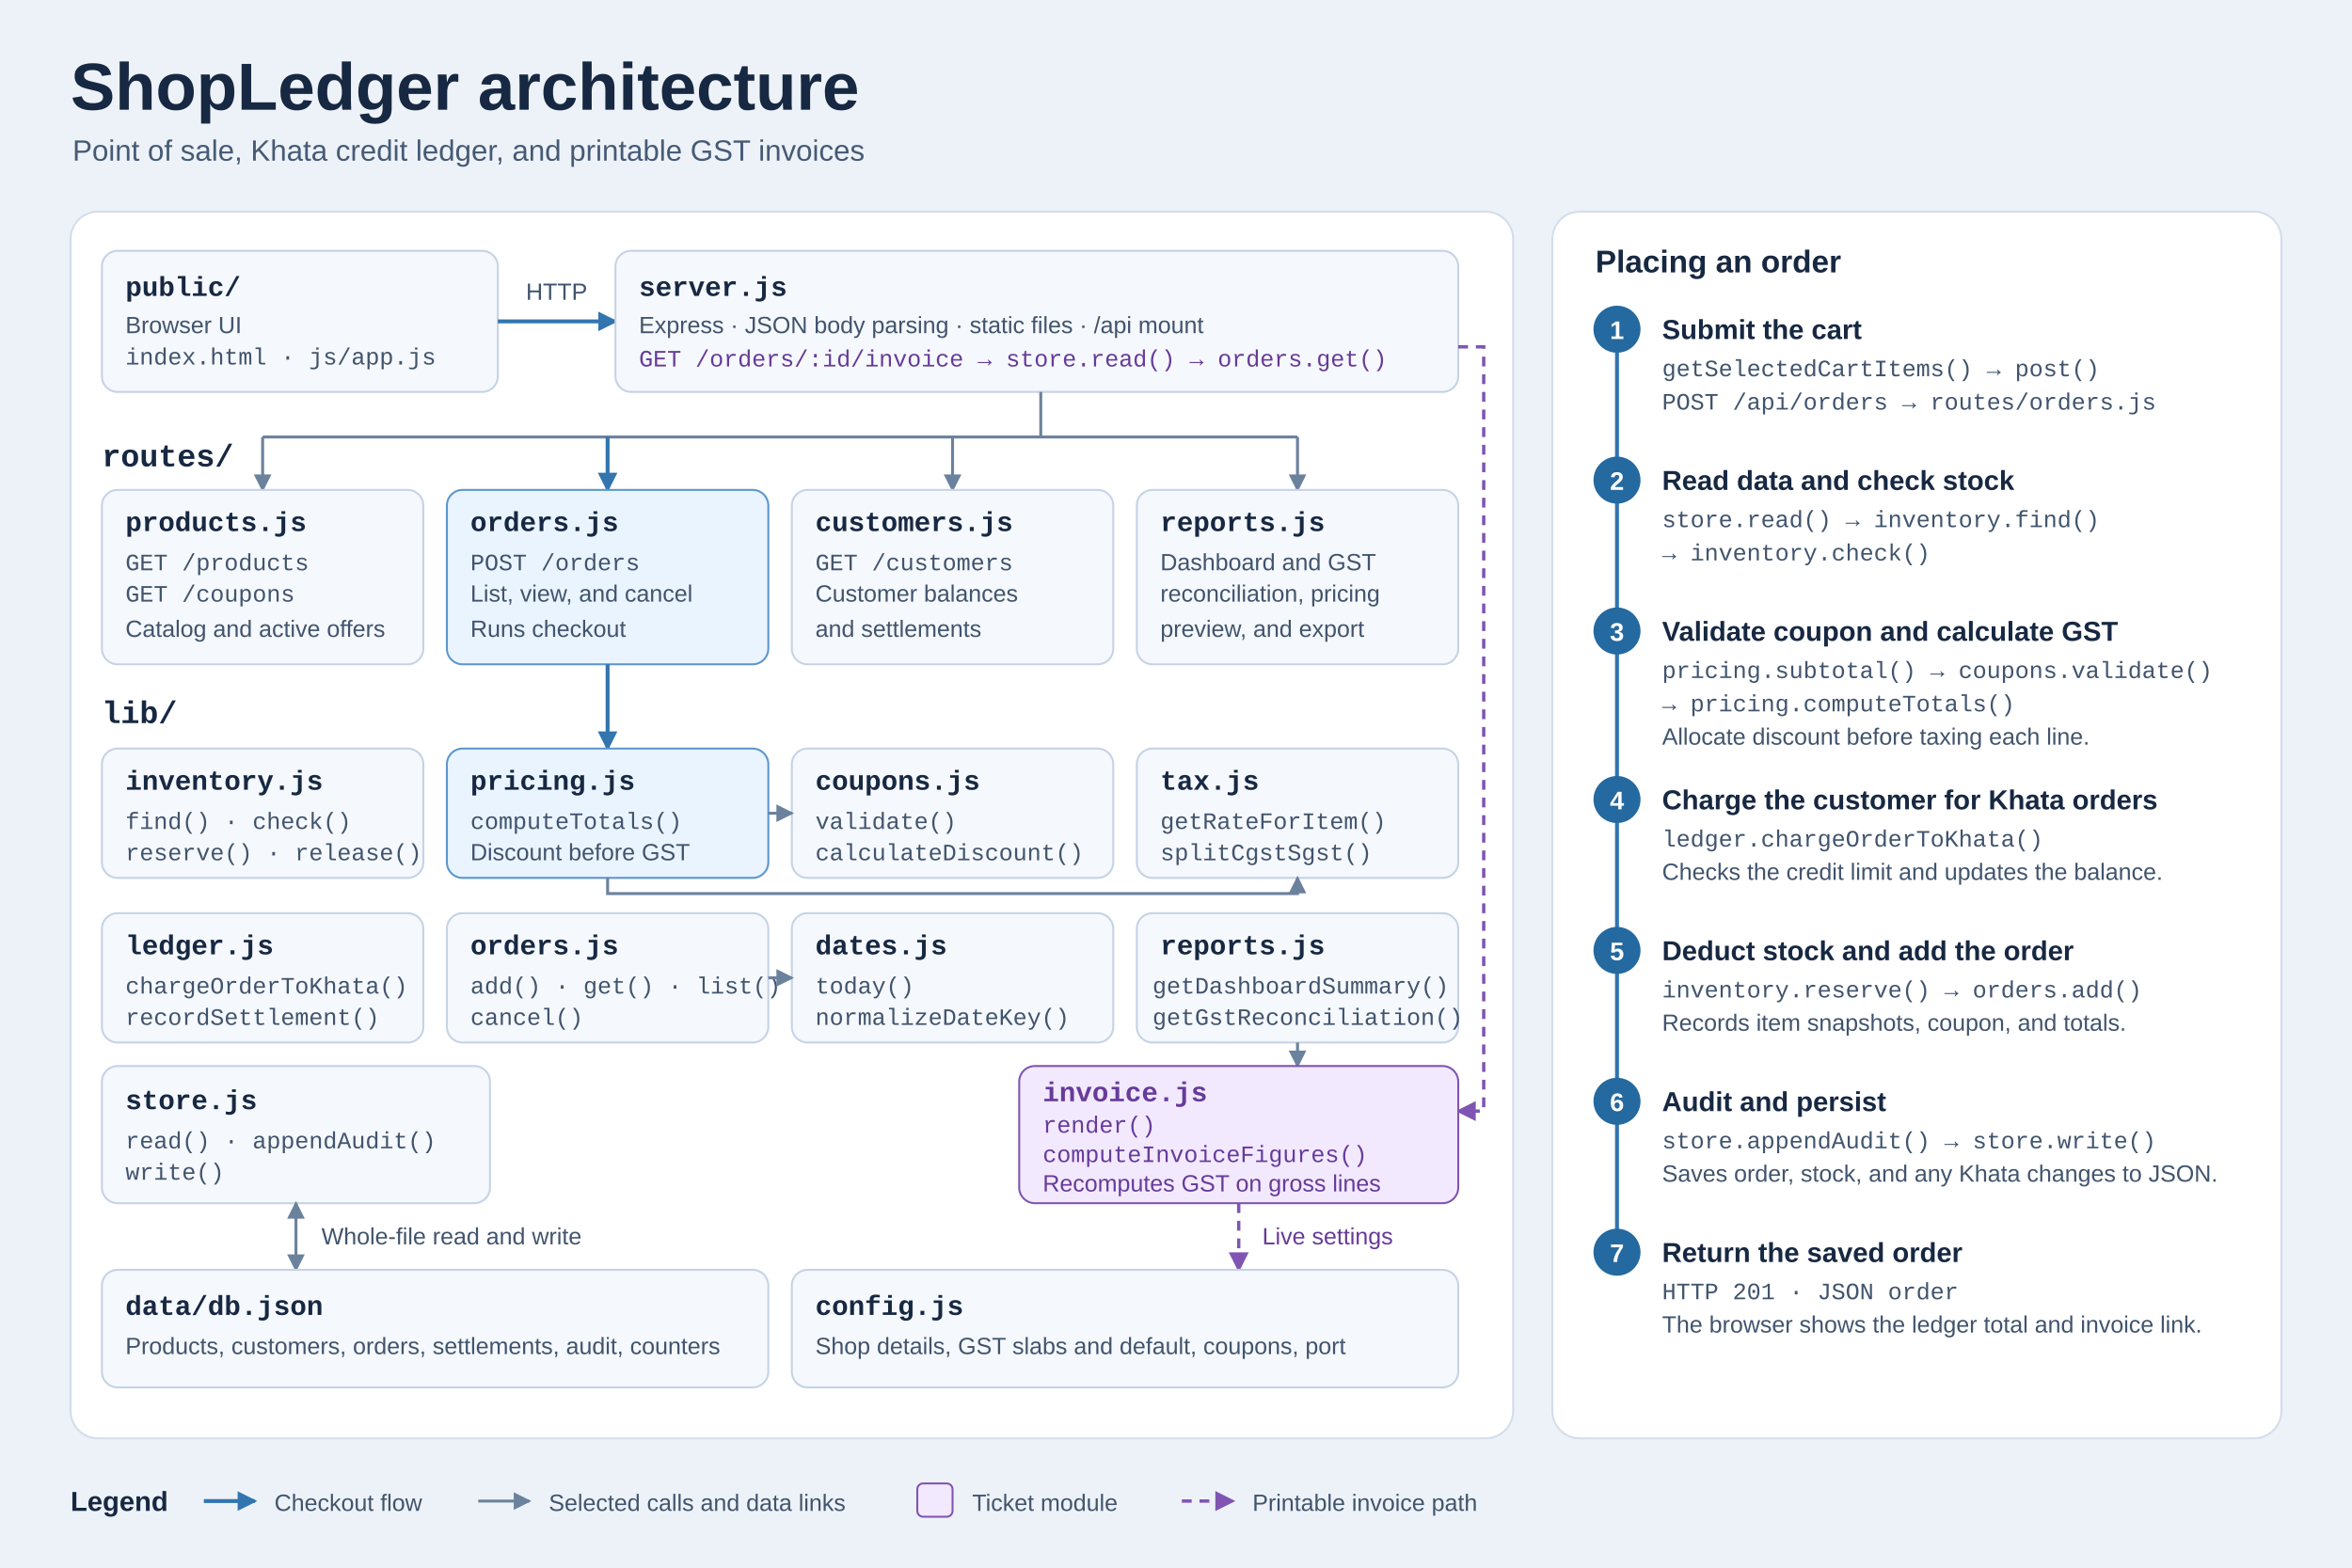
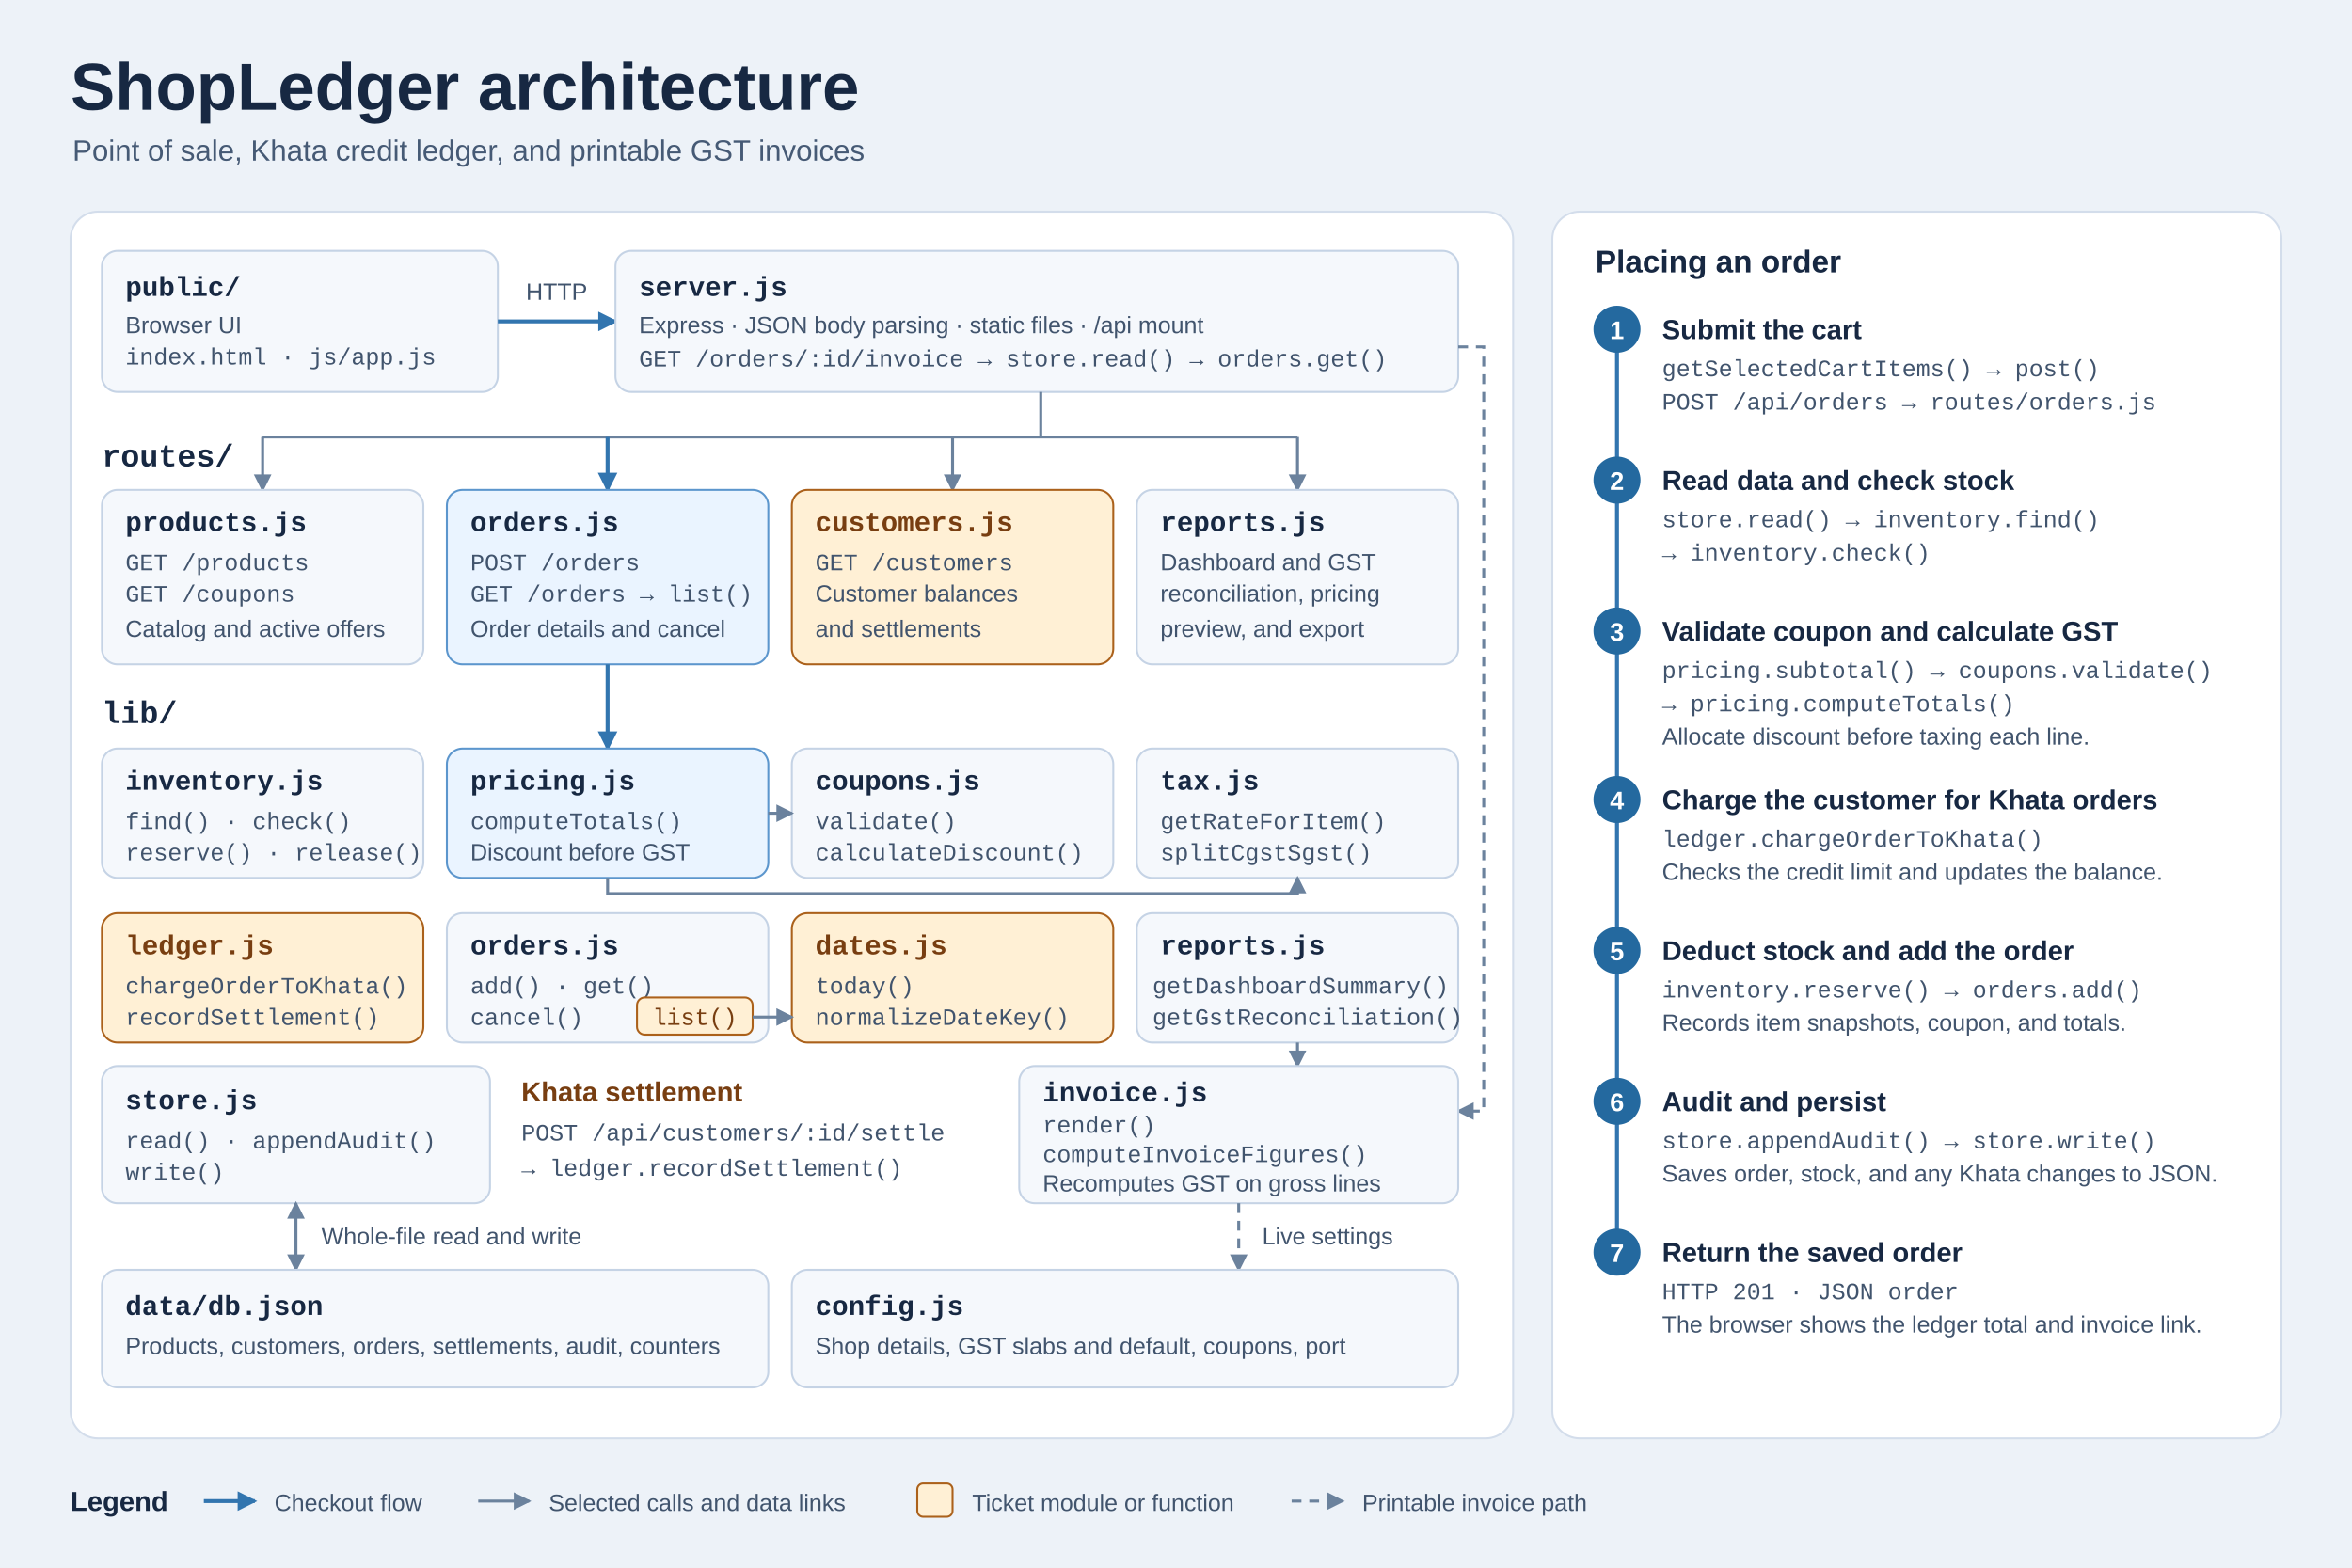
<svg xmlns="http://www.w3.org/2000/svg" width="1200" height="800" viewBox="0 0 1200 800" role="img" aria-labelledby="title description">
  <defs>
    <style>
      text { font-family: Arial, Helvetica, sans-serif; fill: #172842; }
      .title { font-size: 34px; font-weight: 700; }
      .subtitle { font-size: 15px; fill: #465a75; }
      .section { font-size: 16px; font-weight: 700; }
      .label { font-size: 14px; font-weight: 700; }
      .detail { font-size: 12px; fill: #41546d; }
      .code { font-family: Consolas, "Courier New", monospace; }
      .panel { fill: #fff; stroke: #d3ddeb; }
      .card { fill: #f5f8fc; stroke: #c5d3e5; }
      .order { fill: #eaf4ff; stroke: #5c96cd; }
-       .ticket { fill: #f2e9ff; stroke: #8054b2; }
-       .purple { fill: #673b99; }
+       .ticket { fill: #fff0d5; stroke: #ab611b; }
+       .ticket-text { fill: #783e11; }
      .edge { fill: none; stroke: #6b829d; stroke-width: 1.5; }
      .flow { fill: none; stroke: #3275af; stroke-width: 2; }
-       .invoice-edge { fill: none; stroke: #8054b2; stroke-width: 1.7; stroke-dasharray: 5 4; }
+       .invoice-edge { stroke-dasharray: 5 4; }
      .number { fill: #24699f; }
      .number-text { font-size: 13px; font-weight: 700; fill: #fff; text-anchor: middle; }
    </style>
    <marker id="arrow" viewBox="0 0 8 8" refX="7" refY="4" markerWidth="6" markerHeight="6" orient="auto-start-reverse">
      <path d="M0 0L8 4L0 8z" fill="#6b829d" />
    </marker>
    <marker id="blue-arrow" viewBox="0 0 8 8" refX="7" refY="4" markerWidth="5" markerHeight="5" orient="auto">
      <path d="M0 0L8 4L0 8z" fill="#3275af" />
-     </marker>
-     <marker id="purple-arrow" viewBox="0 0 8 8" refX="7" refY="4" markerWidth="6" markerHeight="6" orient="auto">
-       <path d="M0 0L8 4L0 8z" fill="#8054b2" />
    </marker>
  </defs>
  <rect width="1200" height="800" fill="#edf2f8" />
  <text x="36" y="56" class="title">ShopLedger architecture</text>
  <text x="37" y="82" class="subtitle">Point of sale, Khata credit ledger, and printable GST invoices</text>
  <rect class="panel" x="36" y="108" width="736" height="626" rx="14" />
  <rect class="panel" x="792" y="108" width="372" height="626" rx="14" />
  <g aria-label="Browser and Express server">
    <rect class="card" x="52" y="128" width="202" height="72" rx="8" />
    <text x="64" y="151" class="label code">public/</text>
    <text x="64" y="170" class="detail">Browser UI</text>
    <text x="64" y="186" class="detail code">index.html · js/app.js</text>
    <path class="flow" d="M254 164H314" marker-end="url(#blue-arrow)" />
    <text x="284" y="153" class="detail" text-anchor="middle">HTTP</text>
    <rect class="card" x="314" y="128" width="430" height="72" rx="8" />
    <text x="326" y="151" class="label code">server.js</text>
    <text x="326" y="170" class="detail">Express · JSON body parsing · static files · /api mount</text>
-     <text x="326" y="187" class="detail code purple">GET /orders/:id/invoice → store.read() → orders.get()</text>
+     <text x="326" y="187" class="detail code">GET /orders/:id/invoice → store.read() → orders.get()</text>
  </g>
  <g aria-label="API routers">
    <text x="52" y="238" class="section code">routes/</text>
    <path class="edge" d="M531 200V223H134 M531 223H662" />
    <path class="edge" d="M134 223V250" marker-end="url(#arrow)" />
    <path class="edge" d="M486 223V250" marker-end="url(#arrow)" />
    <path class="edge" d="M662 223V250" marker-end="url(#arrow)" />
    <path class="flow" d="M310 223V250" marker-end="url(#blue-arrow)" />
    <rect class="card" x="52" y="250" width="164" height="89" rx="8" />
    <text x="64" y="271" class="label code">products.js</text>
    <text x="64" y="291" class="detail code">GET /products</text>
    <text x="64" y="307" class="detail code">GET /coupons</text>
    <text x="64" y="325" class="detail">Catalog and active offers</text>
    <rect class="order" x="228" y="250" width="164" height="89" rx="8" />
    <text x="240" y="271" class="label code">orders.js</text>
    <text x="240" y="291" class="detail code">POST /orders</text>
-     <text x="240" y="307" class="detail">List, view, and cancel</text>
-     <text x="240" y="325" class="detail">Runs checkout</text>
-     <rect class="card" x="404" y="250" width="164" height="89" rx="8" />
-     <text x="416" y="271" class="label code">customers.js</text>
+     <text x="240" y="307" class="detail code">GET /orders → list()</text>
+     <text x="240" y="325" class="detail">Order details and cancel</text>
+     <rect class="ticket" x="404" y="250" width="164" height="89" rx="8" />
+     <text x="416" y="271" class="label code ticket-text">customers.js</text>
    <text x="416" y="291" class="detail code">GET /customers</text>
    <text x="416" y="307" class="detail">Customer balances</text>
    <text x="416" y="325" class="detail">and settlements</text>
    <rect class="card" x="580" y="250" width="164" height="89" rx="8" />
    <text x="592" y="271" class="label code">reports.js</text>
    <text x="592" y="291" class="detail">Dashboard and GST</text>
    <text x="592" y="307" class="detail">reconciliation, pricing</text>
    <text x="592" y="325" class="detail">preview, and export</text>
  </g>
  <g aria-label="Library modules">
    <text x="52" y="369" class="section code">lib/</text>
    <path class="flow" d="M310 339V382" marker-end="url(#blue-arrow)" />
-     <path class="invoice-edge" d="M744 177H757V567H744" marker-end="url(#purple-arrow)" />
+     <path class="edge invoice-edge" d="M744 177H757V567H744" marker-end="url(#arrow)" />
    <rect class="card" x="52" y="382" width="164" height="66" rx="8" />
    <text x="64" y="403" class="label code">inventory.js</text>
    <text x="64" y="423" class="detail code">find() · check()</text>
    <text x="64" y="439" class="detail code">reserve() · release()</text>
    <rect class="order" x="228" y="382" width="164" height="66" rx="8" />
    <text x="240" y="403" class="label code">pricing.js</text>
    <text x="240" y="423" class="detail code">computeTotals()</text>
    <text x="240" y="439" class="detail">Discount before GST</text>
    <rect class="card" x="404" y="382" width="164" height="66" rx="8" />
    <text x="416" y="403" class="label code">coupons.js</text>
    <text x="416" y="423" class="detail code">validate()</text>
    <text x="416" y="439" class="detail code">calculateDiscount()</text>
    <rect class="card" x="580" y="382" width="164" height="66" rx="8" />
    <text x="592" y="403" class="label code">tax.js</text>
    <text x="592" y="423" class="detail code">getRateForItem()</text>
    <text x="592" y="439" class="detail code">splitCgstSgst()</text>
    <path class="edge" d="M392 415H404" marker-end="url(#arrow)" />
    <path class="edge" d="M310 448V456H662V448" marker-end="url(#arrow)" />
-     <rect class="card" x="52" y="466" width="164" height="66" rx="8" />
-     <text x="64" y="487" class="label code">ledger.js</text>
+     <rect class="ticket" x="52" y="466" width="164" height="66" rx="8" />
+     <text x="64" y="487" class="label code ticket-text">ledger.js</text>
    <text x="64" y="507" class="detail code">chargeOrderToKhata()</text>
    <text x="64" y="523" class="detail code">recordSettlement()</text>
    <rect class="card" x="228" y="466" width="164" height="66" rx="8" />
    <text x="240" y="487" class="label code">orders.js</text>
-     <text x="240" y="507" class="detail code">add() · get() · list()</text>
+     <text x="240" y="507" class="detail code">add() · get()</text>
    <text x="240" y="523" class="detail code">cancel()</text>
-     <rect class="card" x="404" y="466" width="164" height="66" rx="8" />
-     <text x="416" y="487" class="label code">dates.js</text>
+     <rect class="ticket" x="325" y="509" width="59" height="19" rx="4" />
+     <text x="354.5" y="523" class="detail code ticket-text" text-anchor="middle">list()</text>
+     <rect class="ticket" x="404" y="466" width="164" height="66" rx="8" />
+     <text x="416" y="487" class="label code ticket-text">dates.js</text>
    <text x="416" y="507" class="detail code">today()</text>
    <text x="416" y="523" class="detail code">normalizeDateKey()</text>
-     <path class="edge" d="M392 499H404" marker-end="url(#arrow)" />
+     <path class="edge" d="M384 519H404" marker-end="url(#arrow)" />
    <rect class="card" x="580" y="466" width="164" height="66" rx="8" />
    <text x="592" y="487" class="label code">reports.js</text>
    <text x="588" y="507" class="detail code">getDashboardSummary()</text>
    <text x="588" y="523" class="detail code">getGstReconciliation()</text>
    <path class="edge" d="M662 532V544" marker-end="url(#arrow)" />
    <rect class="card" x="52" y="544" width="198" height="70" rx="8" />
    <text x="64" y="566" class="label code">store.js</text>
    <text x="64" y="586" class="detail code">read() · appendAudit()</text>
    <text x="64" y="602" class="detail code">write()</text>
-     <rect class="ticket" x="520" y="544" width="224" height="70" rx="8" />
-     <text x="532" y="562" class="label code purple">invoice.js</text>
-     <text x="532" y="578" class="detail code purple">render()</text>
-     <text x="532" y="593" class="detail code purple">computeInvoiceFigures()</text>
-     <text x="532" y="608" class="detail purple">Recomputes GST on gross lines</text>
+     <text x="266" y="562" class="label ticket-text">Khata settlement</text>
+     <text x="266" y="582" class="detail code">POST /api/customers/:id/settle</text>
+     <text x="266" y="600" class="detail code">→ ledger.recordSettlement()</text>
+     <rect class="card" x="520" y="544" width="224" height="70" rx="8" />
+     <text x="532" y="562" class="label code">invoice.js</text>
+     <text x="532" y="578" class="detail code">render()</text>
+     <text x="532" y="593" class="detail code">computeInvoiceFigures()</text>
+     <text x="532" y="608" class="detail">Recomputes GST on gross lines</text>
  </g>
  <g aria-label="Persistence and shared configuration">
    <path class="edge" d="M151 614V648" marker-start="url(#arrow)" marker-end="url(#arrow)" />
    <text x="164" y="635" class="detail">Whole-file read and write</text>
    <rect class="card" x="52" y="648" width="340" height="60" rx="8" />
    <text x="64" y="671" class="label code">data/db.json</text>
    <text x="64" y="691" class="detail">Products, customers, orders, settlements, audit, counters</text>
-     <path class="invoice-edge" d="M632 614V648" marker-end="url(#purple-arrow)" />
-     <text x="644" y="635" class="detail purple">Live settings</text>
+     <path class="edge invoice-edge" d="M632 614V648" marker-end="url(#arrow)" />
+     <text x="644" y="635" class="detail">Live settings</text>
    <rect class="card" x="404" y="648" width="340" height="60" rx="8" />
    <text x="416" y="671" class="label code">config.js</text>
    <text x="416" y="691" class="detail">Shop details, GST slabs and default, coupons, port</text>
  </g>
  <g aria-label="Seven steps for placing an order">
    <text x="814" y="139" class="section">Placing an order</text>
    <path class="flow" d="M825 168V639" />
    <circle class="number" cx="825" cy="168" r="12" />
    <text x="825" y="173" class="number-text">1</text>
    <text x="848" y="173" class="label">Submit the cart</text>
    <text x="848" y="192" class="detail code">getSelectedCartItems() → post()</text>
    <text x="848" y="209" class="detail code">POST /api/orders → routes/orders.js</text>
    <circle class="number" cx="825" cy="245" r="12" />
    <text x="825" y="250" class="number-text">2</text>
    <text x="848" y="250" class="label">Read data and check stock</text>
    <text x="848" y="269" class="detail code">store.read() → inventory.find()</text>
    <text x="848" y="286" class="detail code">→ inventory.check()</text>
    <circle class="number" cx="825" cy="322" r="12" />
    <text x="825" y="327" class="number-text">3</text>
    <text x="848" y="327" class="label">Validate coupon and calculate GST</text>
    <text x="848" y="346" class="detail code">pricing.subtotal() → coupons.validate()</text>
    <text x="848" y="363" class="detail code">→ pricing.computeTotals()</text>
    <text x="848" y="380" class="detail">Allocate discount before taxing each line.</text>
    <circle class="number" cx="825" cy="408" r="12" />
    <text x="825" y="413" class="number-text">4</text>
    <text x="848" y="413" class="label">Charge the customer for Khata orders</text>
    <text x="848" y="432" class="detail code">ledger.chargeOrderToKhata()</text>
    <text x="848" y="449" class="detail">Checks the credit limit and updates the balance.</text>
    <circle class="number" cx="825" cy="485" r="12" />
    <text x="825" y="490" class="number-text">5</text>
    <text x="848" y="490" class="label">Deduct stock and add the order</text>
    <text x="848" y="509" class="detail code">inventory.reserve() → orders.add()</text>
    <text x="848" y="526" class="detail">Records item snapshots, coupon, and totals.</text>
    <circle class="number" cx="825" cy="562" r="12" />
    <text x="825" y="567" class="number-text">6</text>
    <text x="848" y="567" class="label">Audit and persist</text>
    <text x="848" y="586" class="detail code">store.appendAudit() → store.write()</text>
    <text x="848" y="603" class="detail">Saves order, stock, and any Khata changes to JSON.</text>
    <circle class="number" cx="825" cy="639" r="12" />
    <text x="825" y="644" class="number-text">7</text>
    <text x="848" y="644" class="label">Return the saved order</text>
    <text x="848" y="663" class="detail code">HTTP 201 · JSON order</text>
    <text x="848" y="680" class="detail">The browser shows the ledger total and invoice link.</text>
  </g>
  <g aria-label="Legend">
    <text x="36" y="771" class="label">Legend</text>
    <path class="flow" d="M104 766H130" marker-end="url(#blue-arrow)" />
    <text x="140" y="771" class="detail">Checkout flow</text>
    <path class="edge" d="M244 766H270" marker-end="url(#arrow)" />
    <text x="280" y="771" class="detail">Selected calls and data links</text>
    <rect class="ticket" x="468" y="757" width="18" height="17" rx="3" />
-     <text x="496" y="771" class="detail">Ticket module</text>
-     <path class="invoice-edge" d="M603 766H629" marker-end="url(#purple-arrow)" />
-     <text x="639" y="771" class="detail">Printable invoice path</text>
+     <text x="496" y="771" class="detail">Ticket module or function</text>
+     <path class="edge invoice-edge" d="M659 766H685" marker-end="url(#arrow)" />
+     <text x="695" y="771" class="detail">Printable invoice path</text>
  </g>
</svg>
